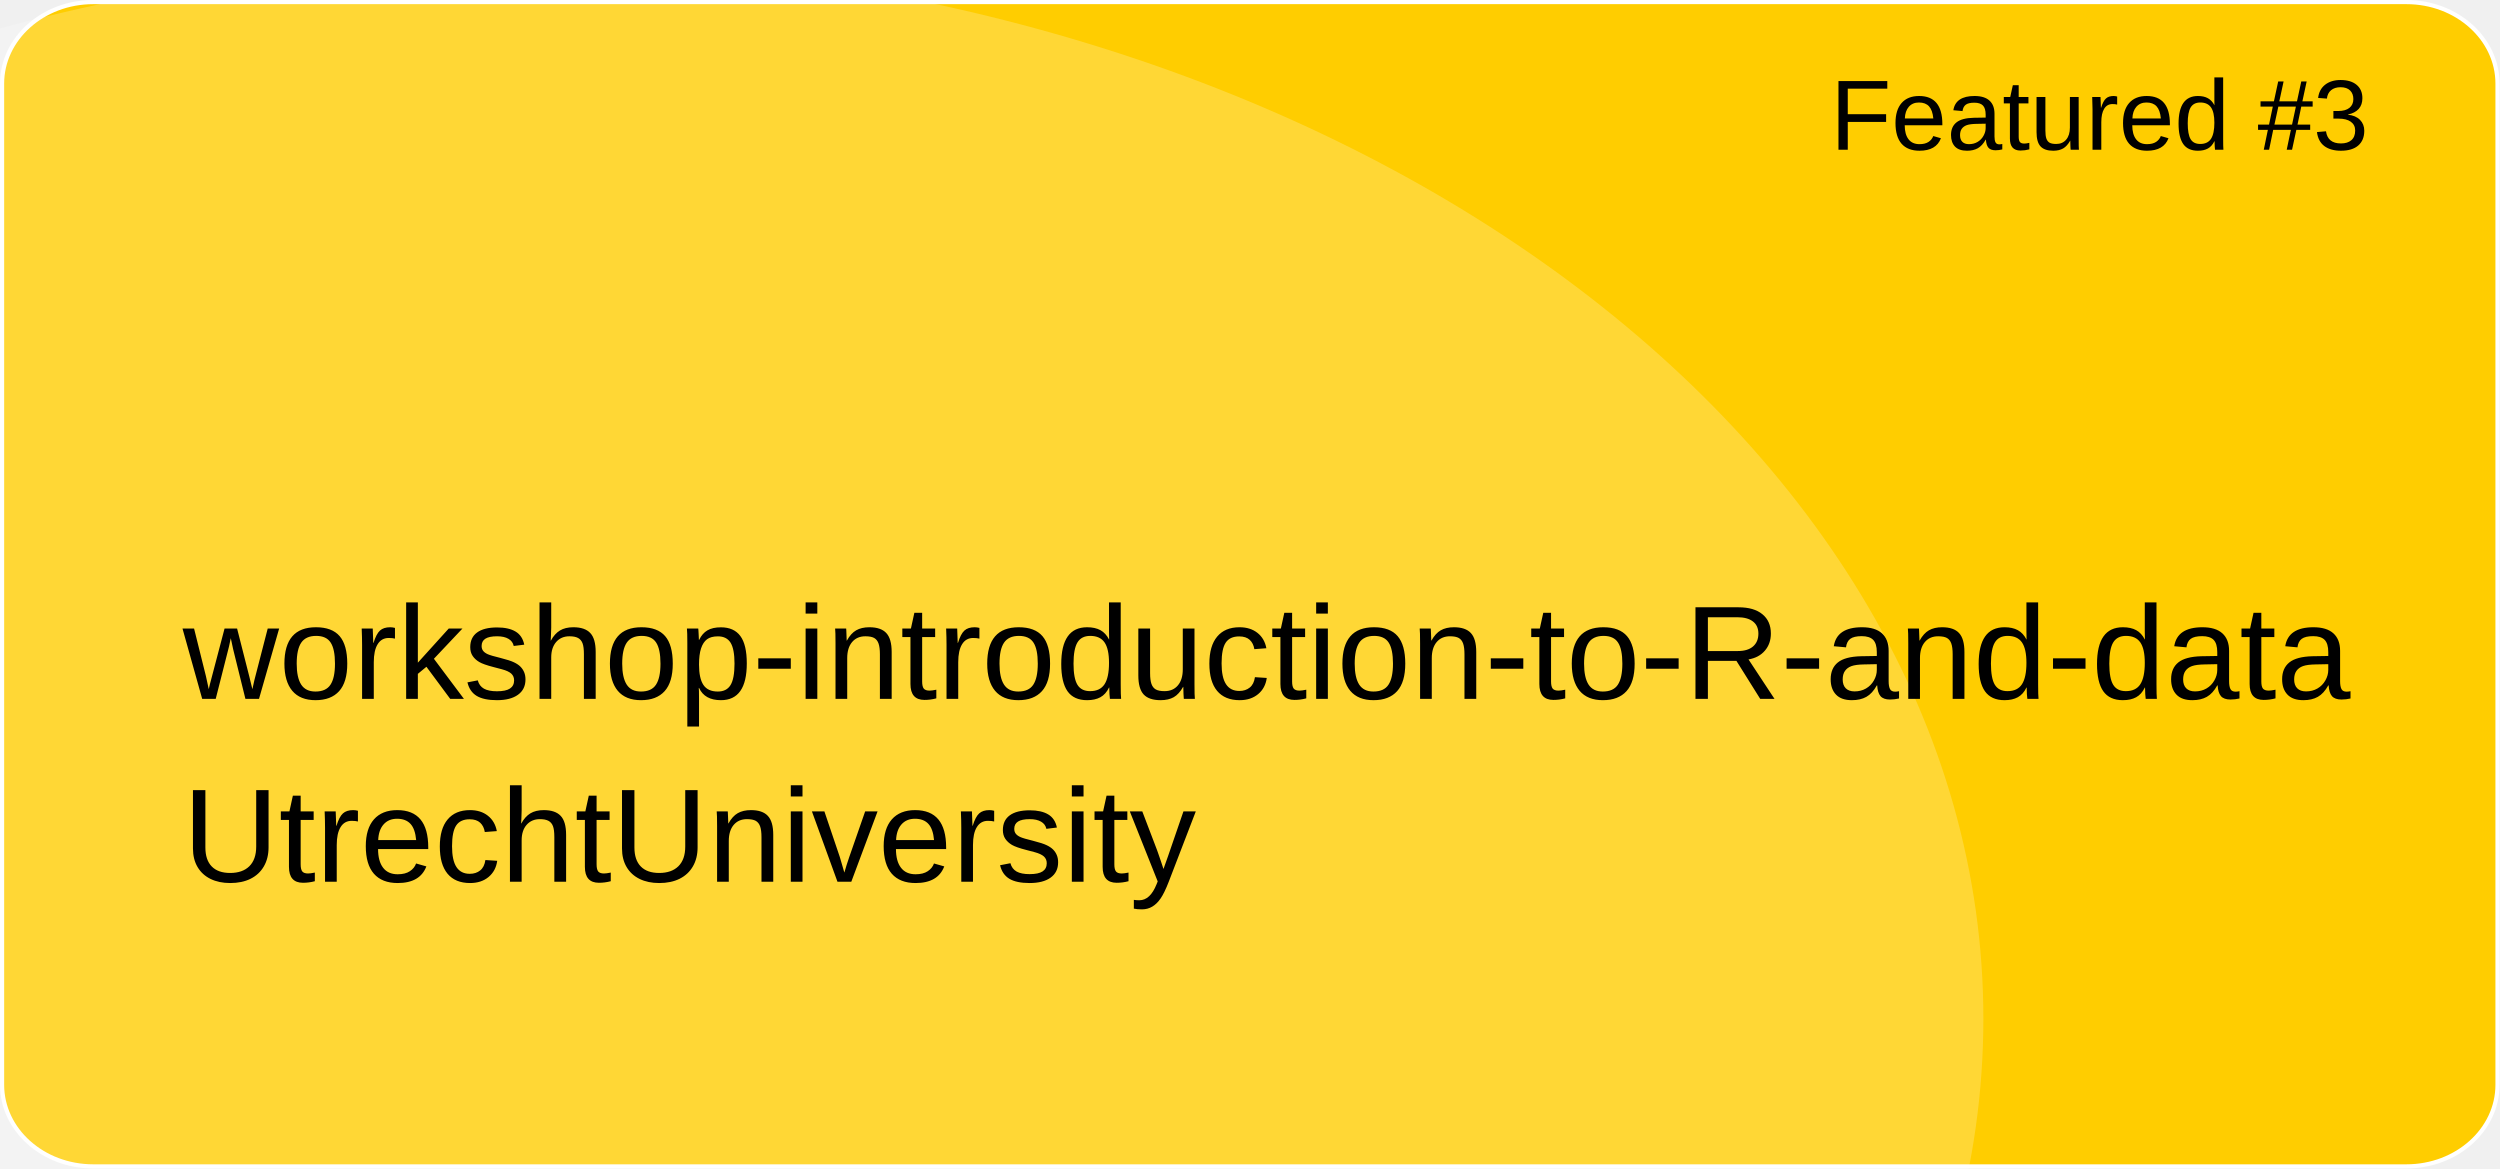
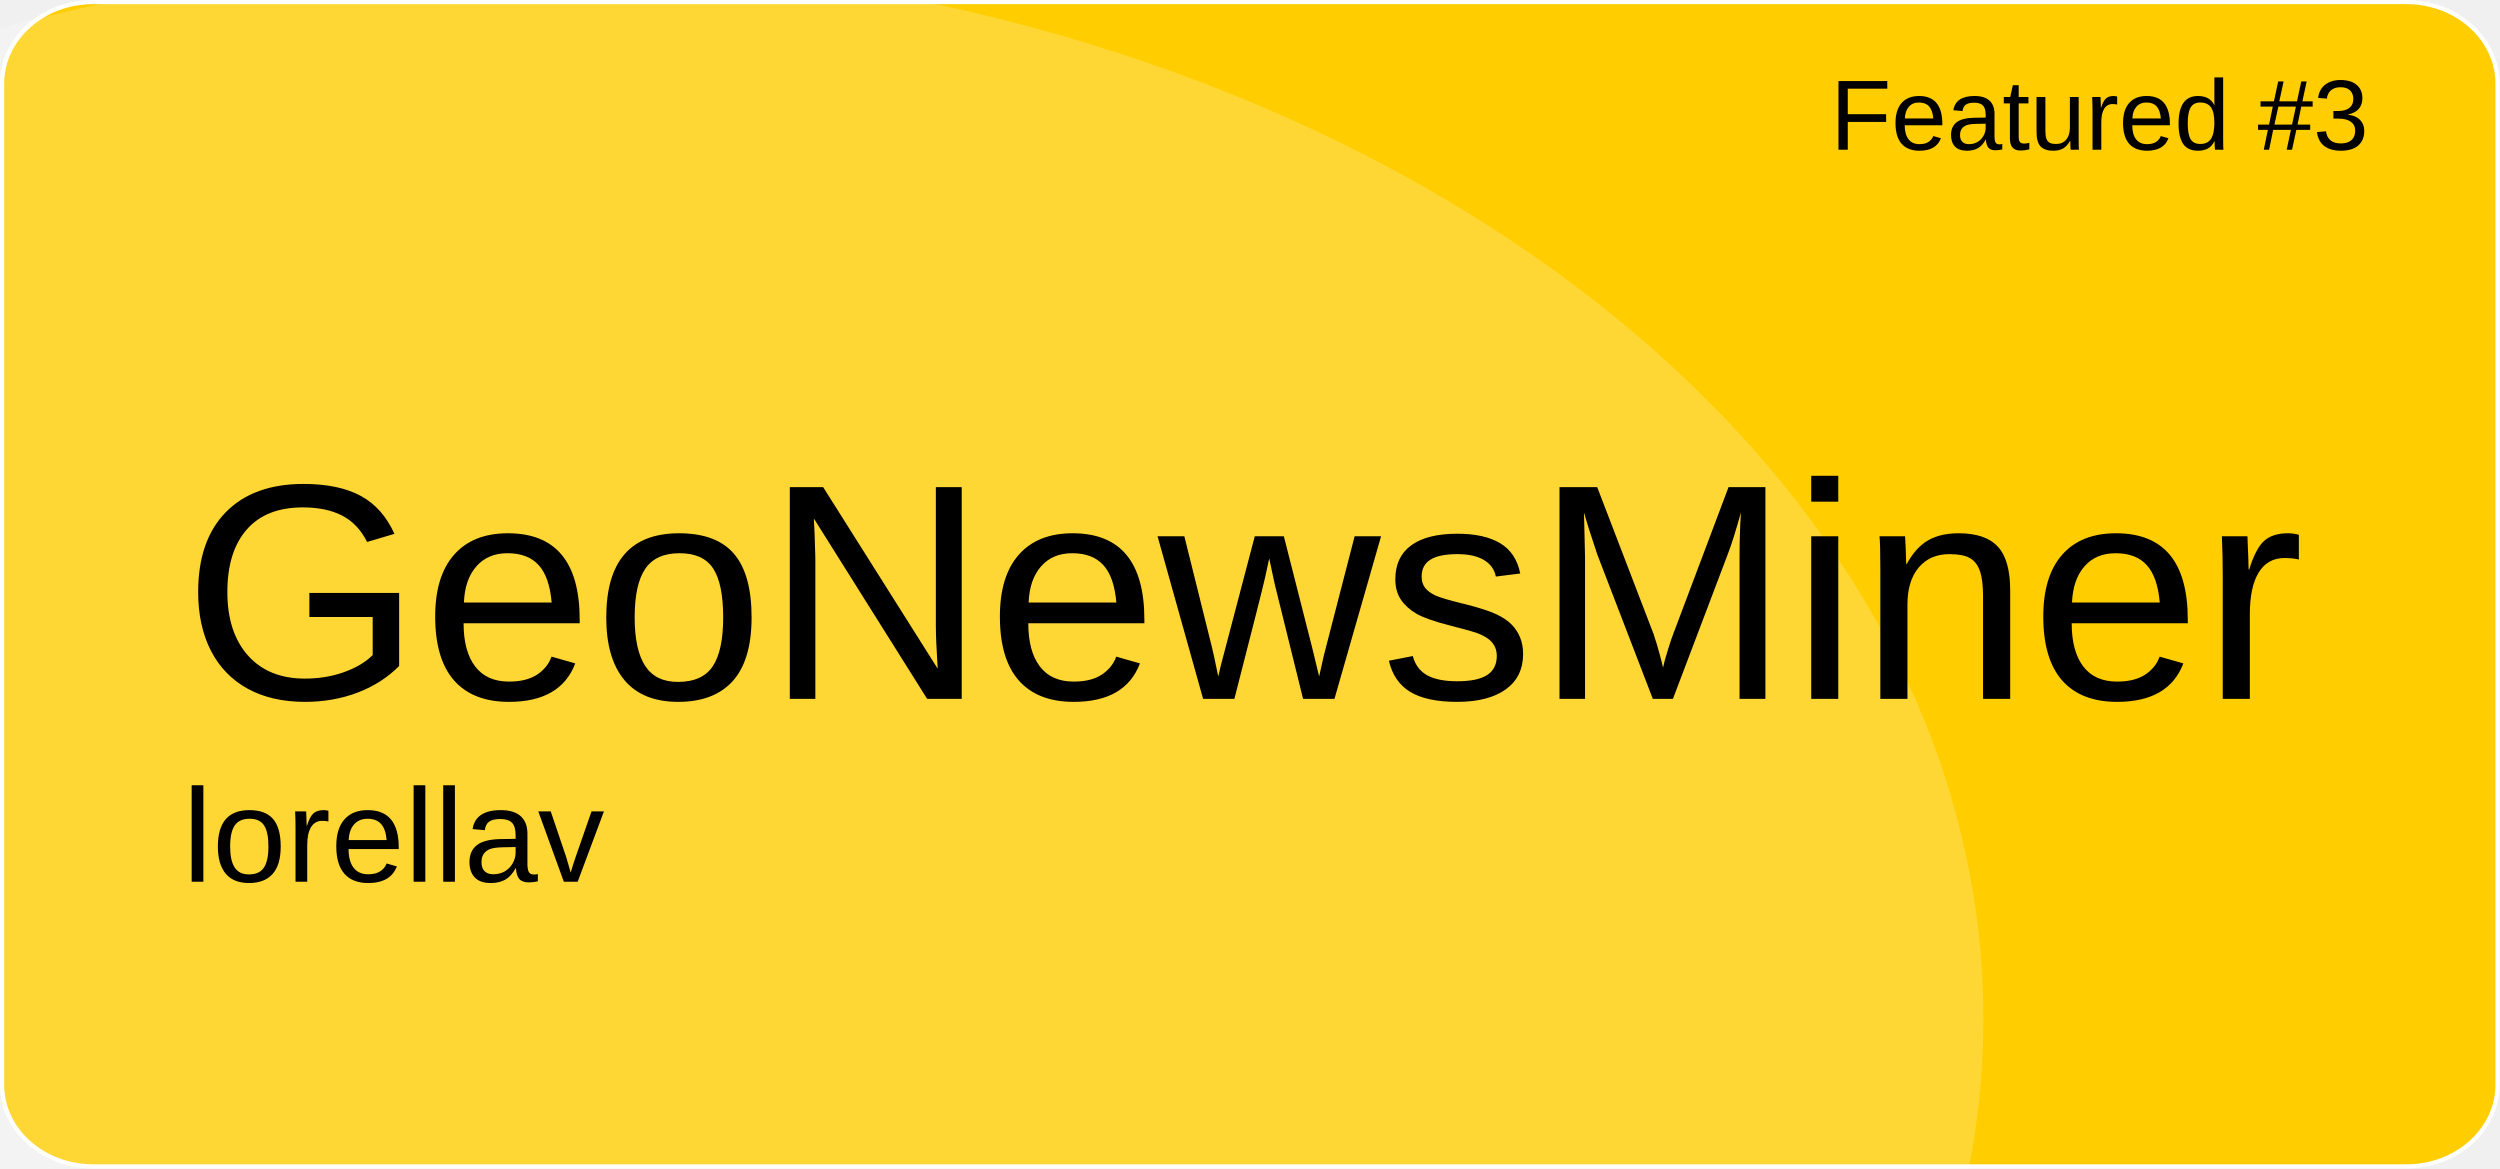
<svg xmlns="http://www.w3.org/2000/svg" version="1.1" id="a" x="0px" y="0px" viewBox="0 0 601 281" style="enable-background:new 0 0 601 281;" xml:space="preserve">
  <style type="text/css">
	.st0{fill:#FFCD00;stroke:#FFFFFF;stroke-miterlimit:10;}
	.st1{opacity:0.21;fill:#FFFFFF;enable-background:new    ;}
	.st2{font-family:'Arial';}
	.st3{font-size:24px;}
- 	.st4{font-size:32px;}
+ 	.st4{font-size:74px;}
	.st5{font-size:32px;}
</style>
  <path id="b" class="st0" d="M22.4,0.5h556.1c12.1,0,21.9,8.8,21.9,19.6v240.7c0,10.8-9.8,19.6-21.9,19.6H22.4  c-12.1,0-21.9-8.8-21.9-19.6V20.1C0.5,9.3,10.3,0.5,22.4,0.5z" />
  <ellipse class="st1" cx="124.5" cy="244.9" rx="352.3" ry="254.4" />
  <text transform="matrix(1 0 0 1 440 36)" class="st2 st3">Featured #3</text>
-   <text transform="matrix(1 0 0 1 43.92 168.01)" class="st2 st4">workshop-introduction-to-R-and-data</text>
-   <text transform="matrix(1 0 0 1 43.92 211.97)" class="st2 st5">UtrechtUniversity</text>
+   <text transform="matrix(1 0 0 1 43.92 168.01)" class="st2 st4">GeoNewsMiner</text>
+   <text transform="matrix(1 0 0 1 43.92 211.97)" class="st2 st5">lorellav</text>
</svg>
